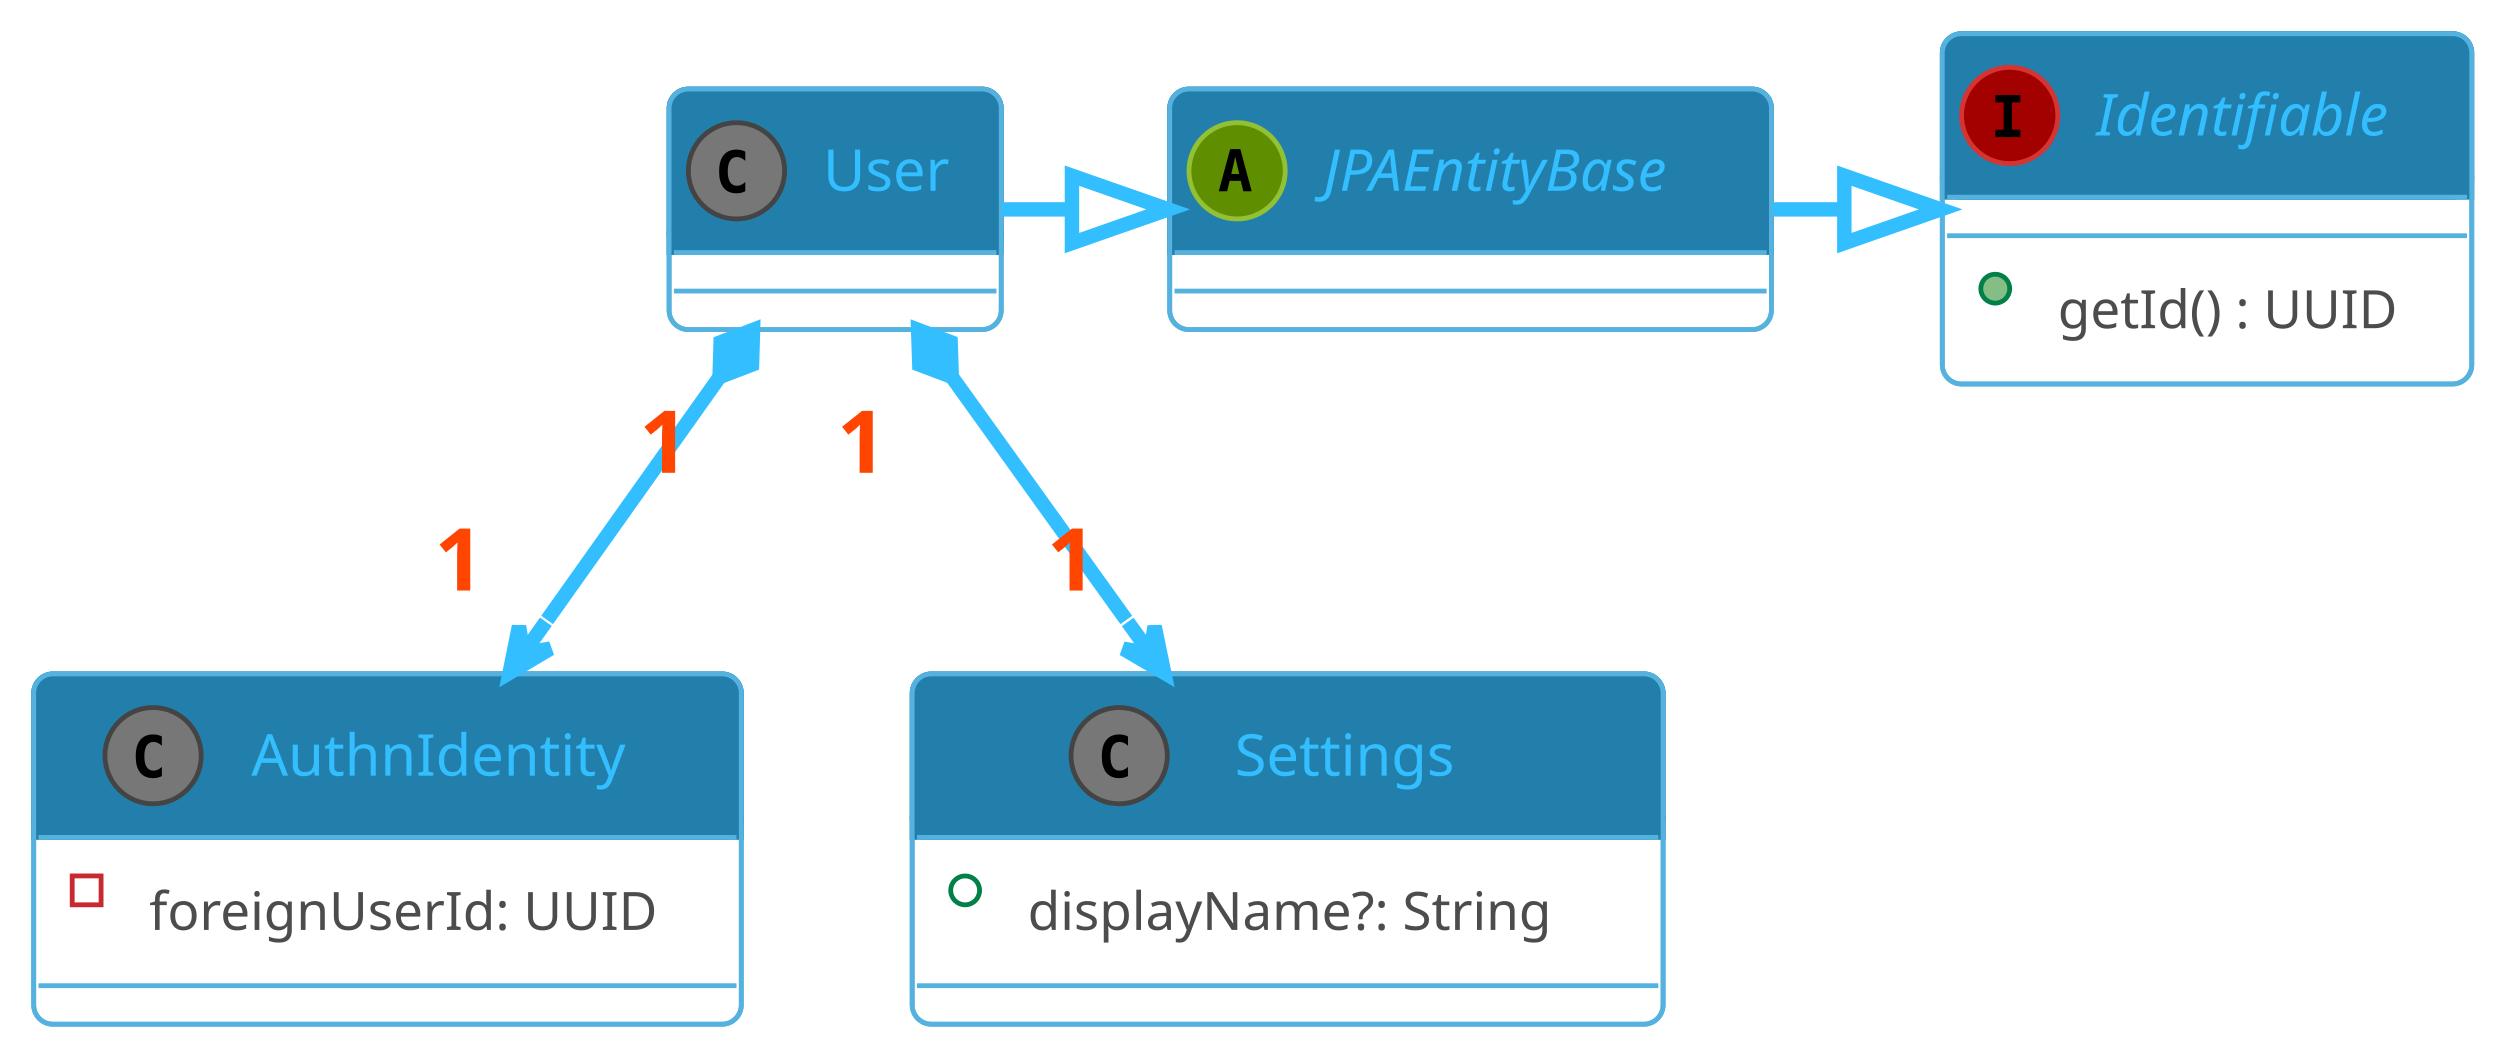
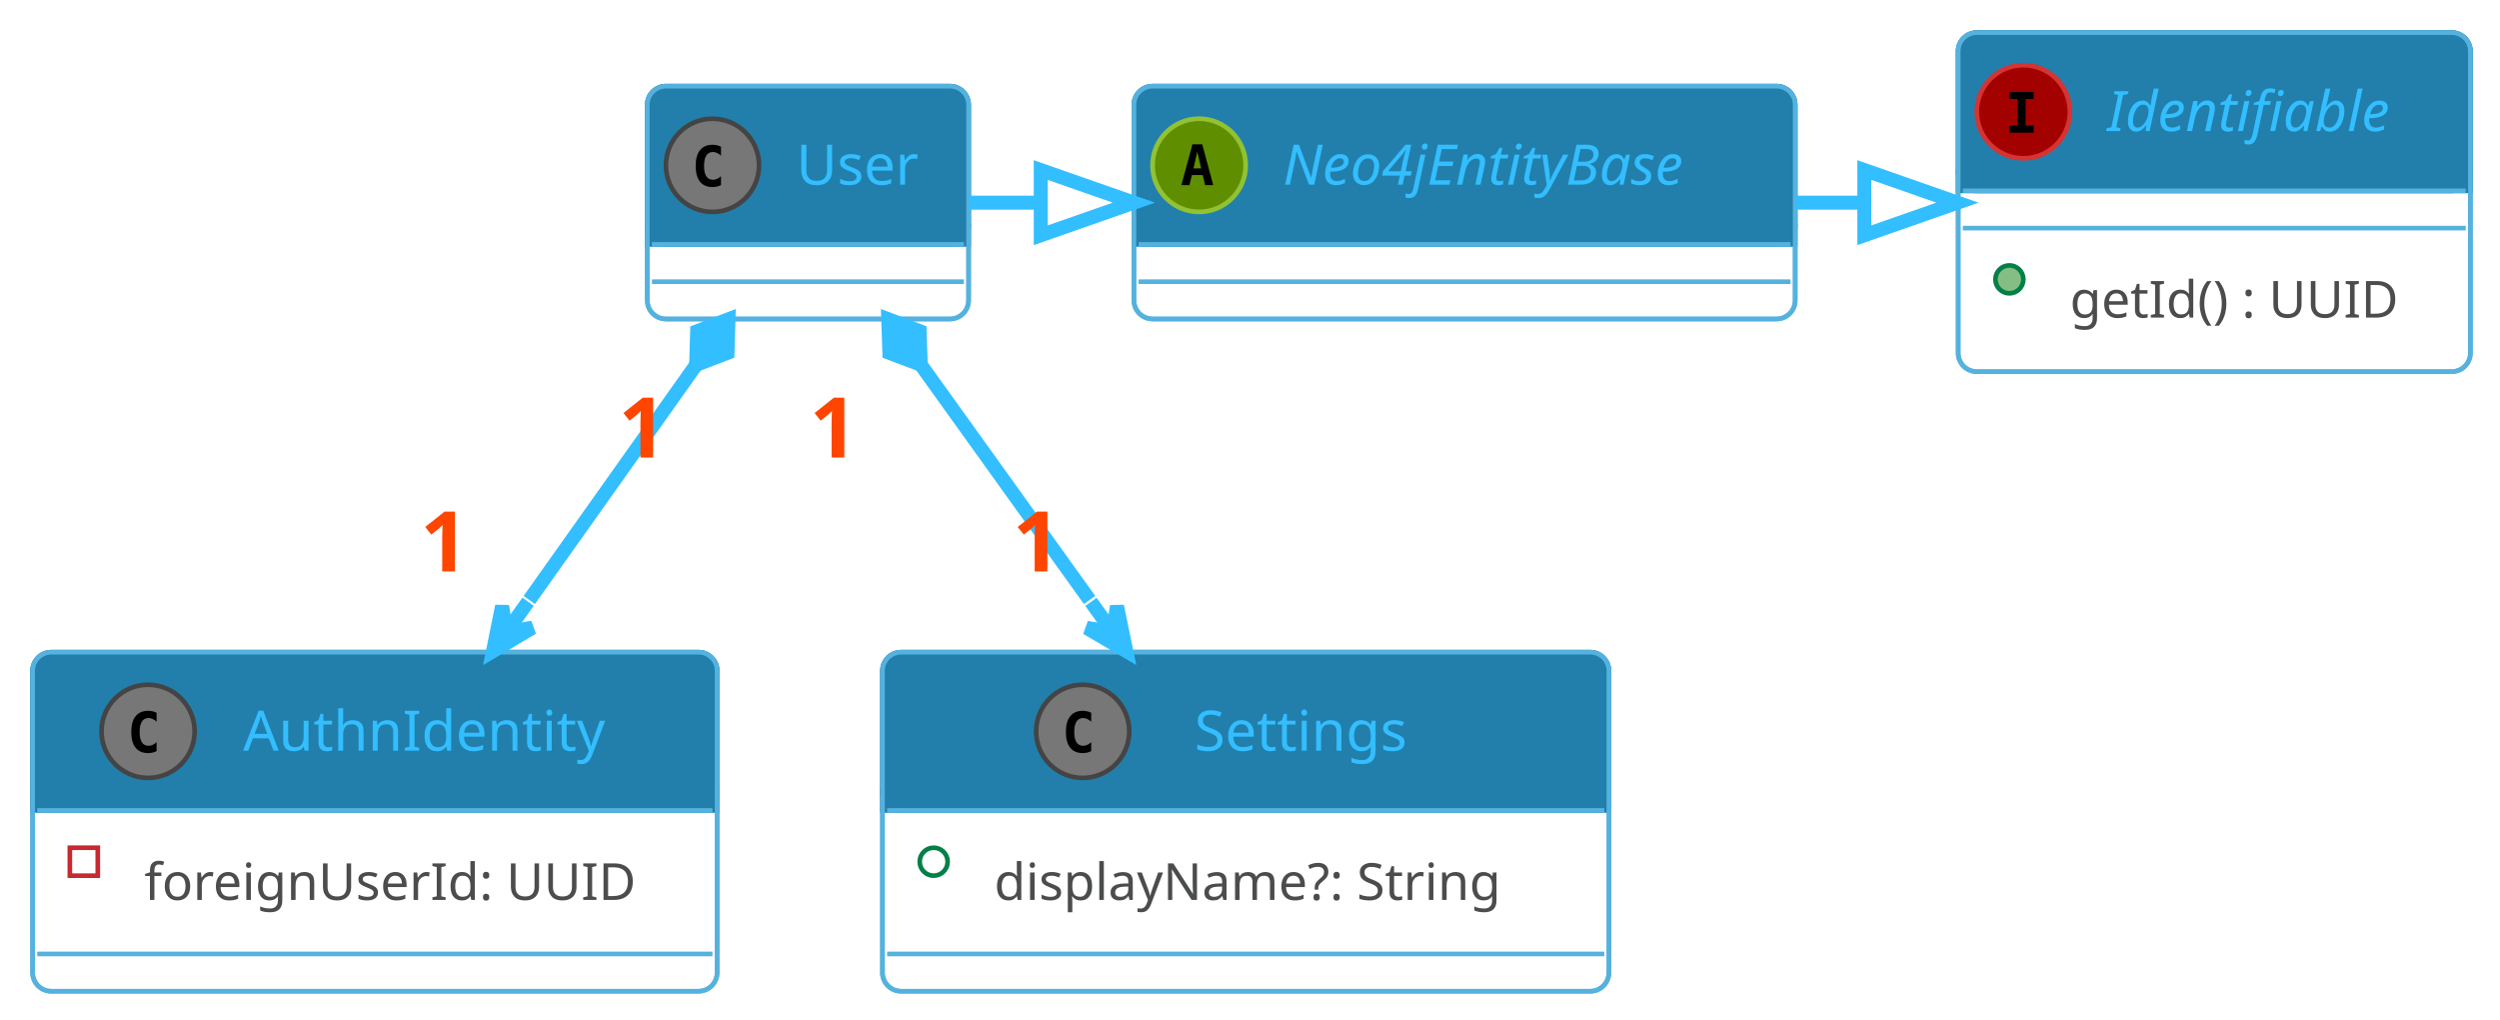
- <svg xmlns="http://www.w3.org/2000/svg" contentScriptType="application/ecmascript" contentStyleType="text/css" height="228.125px" preserveAspectRatio="none" style="width:541px;height:228px;background:#00000000;" version="1.1" viewBox="0 0 541 228" width="541.667px" zoomAndPan="magnify">
+ <svg xmlns="http://www.w3.org/2000/svg" contentScriptType="application/ecmascript" contentStyleType="text/css" height="228.125px" preserveAspectRatio="none" style="width:559px;height:228px;background:#00000000;" version="1.1" viewBox="0 0 559 228" width="559.375px" zoomAndPan="magnify">
  <defs />
  <g>
-     <rect codeLine="1" height="75.806" id="Identifiable" rx="4.167" ry="4.167" style="stroke:#55B2DE;stroke-width:1.042;fill:none;" width="114.583" x="420.312" y="7.292" />
-     <rect fill="#227FAB" height="35.384" rx="4.167" ry="4.167" style="stroke:#227FAB;stroke-width:1.042;" width="114.583" x="420.312" y="7.292" />
-     <rect fill="#227FAB" height="4.167" style="stroke:#227FAB;stroke-width:1.042;" width="114.583" x="420.312" y="38.509" />
-     <rect codeLine="1" fill="none" height="75.806" id="Identifiable" rx="4.167" ry="4.167" style="stroke:#55B2DE;stroke-width:1.042;" width="114.583" x="420.312" y="7.292" />
-     <ellipse cx="434.896" cy="24.984" fill="#A30000" rx="10.417" ry="10.417" style="stroke:#D63333;stroke-width:1.042;" />
-     <path d="M431.787,22.152 L431.787,20.557 L437.207,20.557 L437.207,22.152 L435.4,22.152 L435.4,28.076 L437.207,28.076 L437.207,29.671 L431.787,29.671 L431.787,28.076 L433.594,28.076 L433.594,22.152 L431.787,22.152 Z " fill="#000000" />
-     <text fill="#33BEFF" font-family="Verdana" font-size="12.5" font-style="italic" lengthAdjust="spacing" textLength="72.917" x="453.646" y="29.311">Identifiable</text>
-     <line style="stroke:#55B2DE;stroke-width:1.042;" x1="421.354" x2="533.854" y1="42.676" y2="42.676" />
-     <line style="stroke:#55B2DE;stroke-width:1.042;" x1="421.354" x2="533.854" y1="51.009" y2="51.009" />
-     <ellipse cx="431.771" cy="62.467" fill="#84BE84" rx="3.125" ry="3.125" style="stroke:#038048;stroke-width:1.042;" />
-     <text fill="#4B4D4C" font-family="Verdana" font-size="11.458" lengthAdjust="spacing" textLength="78.125" x="445.312" y="71.02">getId() : UUID</text>
-     <rect codeLine="5" height="52.051" id="JPAEntityBase" rx="4.167" ry="4.167" style="stroke:#55B2DE;stroke-width:1.042;fill:none;" width="130.208" x="253.125" y="19.271" />
-     <rect fill="#227FAB" height="35.384" rx="4.167" ry="4.167" style="stroke:#227FAB;stroke-width:1.042;" width="130.208" x="253.125" y="19.271" />
-     <rect fill="#227FAB" height="4.167" style="stroke:#227FAB;stroke-width:1.042;" width="130.208" x="253.125" y="50.488" />
-     <rect codeLine="5" fill="none" height="52.051" id="JPAEntityBase" rx="4.167" ry="4.167" style="stroke:#55B2DE;stroke-width:1.042;" width="130.208" x="253.125" y="19.271" />
-     <ellipse cx="267.708" cy="36.963" fill="#5F8F00" rx="10.417" ry="10.417" style="stroke:#92C233;stroke-width:1.042;" />
-     <path d="M267.301,33.919 L266.455,37.647 L268.164,37.647 L267.301,33.919 Z M266.211,32.275 L268.408,32.275 L270.866,41.39 L269.059,41.39 L268.506,39.144 L266.097,39.144 L265.544,41.39 L263.737,41.39 L266.211,32.275 Z " fill="#000000" />
-     <text fill="#33BEFF" font-family="Verdana" font-size="12.5" font-style="italic" lengthAdjust="spacing" textLength="88.542" x="286.458" y="41.29">JPAEntityBase</text>
-     <line style="stroke:#55B2DE;stroke-width:1.042;" x1="254.167" x2="382.292" y1="54.655" y2="54.655" />
-     <line style="stroke:#55B2DE;stroke-width:1.042;" x1="254.167" x2="382.292" y1="62.988" y2="62.988" />
+     <rect codeLine="1" height="75.806" id="Identifiable" rx="4.167" ry="4.167" style="stroke:#55B2DE;stroke-width:1.042;fill:none;" width="114.583" x="438.021" y="7.292" />
+     <rect fill="#227FAB" height="35.384" rx="4.167" ry="4.167" style="stroke:#227FAB;stroke-width:1.042;" width="114.583" x="438.021" y="7.292" />
+     <rect fill="#227FAB" height="4.167" style="stroke:#227FAB;stroke-width:1.042;" width="114.583" x="438.021" y="38.509" />
+     <rect codeLine="1" fill="none" height="75.806" id="Identifiable" rx="4.167" ry="4.167" style="stroke:#55B2DE;stroke-width:1.042;" width="114.583" x="438.021" y="7.292" />
+     <ellipse cx="452.604" cy="24.984" fill="#A30000" rx="10.417" ry="10.417" style="stroke:#D63333;stroke-width:1.042;" />
+     <path d="M449.495,22.152 L449.495,20.557 L454.915,20.557 L454.915,22.152 L453.109,22.152 L453.109,28.076 L454.915,28.076 L454.915,29.671 L449.495,29.671 L449.495,28.076 L451.302,28.076 L451.302,22.152 L449.495,22.152 Z " fill="#000000" />
+     <text fill="#33BEFF" font-family="Verdana" font-size="12.5" font-style="italic" lengthAdjust="spacing" textLength="72.917" x="471.354" y="29.311">Identifiable</text>
+     <line style="stroke:#55B2DE;stroke-width:1.042;" x1="439.062" x2="551.562" y1="42.676" y2="42.676" />
+     <line style="stroke:#55B2DE;stroke-width:1.042;" x1="439.062" x2="551.562" y1="51.009" y2="51.009" />
+     <ellipse cx="449.479" cy="62.467" fill="#84BE84" rx="3.125" ry="3.125" style="stroke:#038048;stroke-width:1.042;" />
+     <text fill="#4B4D4C" font-family="Verdana" font-size="11.458" lengthAdjust="spacing" textLength="78.125" x="463.021" y="71.02">getId() : UUID</text>
+     <rect codeLine="5" height="52.051" id="Neo4jEntityBase" rx="4.167" ry="4.167" style="stroke:#55B2DE;stroke-width:1.042;fill:none;" width="147.917" x="253.646" y="19.271" />
+     <rect fill="#227FAB" height="35.384" rx="4.167" ry="4.167" style="stroke:#227FAB;stroke-width:1.042;" width="147.917" x="253.646" y="19.271" />
+     <rect fill="#227FAB" height="4.167" style="stroke:#227FAB;stroke-width:1.042;" width="147.917" x="253.646" y="50.488" />
+     <rect codeLine="5" fill="none" height="52.051" id="Neo4jEntityBase" rx="4.167" ry="4.167" style="stroke:#55B2DE;stroke-width:1.042;" width="147.917" x="253.646" y="19.271" />
+     <ellipse cx="268.229" cy="36.963" fill="#5F8F00" rx="10.417" ry="10.417" style="stroke:#92C233;stroke-width:1.042;" />
+     <path d="M267.822,33.919 L266.976,37.647 L268.685,37.647 L267.822,33.919 Z M266.732,32.275 L268.929,32.275 L271.387,41.39 L269.58,41.39 L269.027,39.144 L266.618,39.144 L266.065,41.39 L264.258,41.39 L266.732,32.275 Z " fill="#000000" />
+     <text fill="#33BEFF" font-family="Verdana" font-size="12.5" font-style="italic" lengthAdjust="spacing" textLength="106.25" x="286.979" y="41.29">Neo4jEntityBase</text>
+     <line style="stroke:#55B2DE;stroke-width:1.042;" x1="254.688" x2="400.521" y1="54.655" y2="54.655" />
+     <line style="stroke:#55B2DE;stroke-width:1.042;" x1="254.688" x2="400.521" y1="62.988" y2="62.988" />
    <rect codeLine="7" height="75.806" id="AuthnIdentity" rx="4.167" ry="4.167" style="stroke:#55B2DE;stroke-width:1.042;fill:none;" width="153.125" x="7.292" y="145.833" />
    <rect fill="#227FAB" height="35.384" rx="4.167" ry="4.167" style="stroke:#227FAB;stroke-width:1.042;" width="153.125" x="7.292" y="145.833" />
    <rect fill="#227FAB" height="4.167" style="stroke:#227FAB;stroke-width:1.042;" width="153.125" x="7.292" y="177.051" />
    <rect codeLine="7" fill="none" height="75.806" id="AuthnIdentity" rx="4.167" ry="4.167" style="stroke:#55B2DE;stroke-width:1.042;" width="153.125" x="7.292" y="145.833" />
    <ellipse cx="33.125" cy="163.525" fill="#777777" rx="10.417" ry="10.417" style="stroke:#444444;stroke-width:1.042;" />
    <path d="M35.029,167.952 Q34.606,168.164 34.134,168.278 Q33.662,168.392 33.158,168.392 Q31.302,168.392 30.326,167.188 Q29.365,165.967 29.365,163.672 Q29.365,161.361 30.326,160.156 Q31.302,158.935 33.158,158.935 Q33.662,158.935 34.134,159.049 Q34.622,159.147 35.029,159.375 L35.029,161.377 Q34.574,160.954 34.134,160.758 Q33.695,160.547 33.239,160.547 Q32.246,160.547 31.741,161.344 Q31.237,162.126 31.237,163.672 Q31.237,165.202 31.741,165.983 Q32.246,166.764 33.239,166.764 Q33.695,166.764 34.134,166.569 Q34.574,166.374 35.029,165.951 L35.029,167.952 Z " fill="#000000" />
    <text fill="#33BEFF" font-family="Verdana" font-size="12.5" lengthAdjust="spacing" textLength="86.458" x="54.375" y="167.853">AuthnIdentity</text>
    <line style="stroke:#55B2DE;stroke-width:1.042;" x1="8.333" x2="159.375" y1="181.217" y2="181.217" />
    <rect fill="none" height="6.25" style="stroke:#C82930;stroke-width:1.042;" width="6.25" x="15.625" y="189.551" />
    <text fill="#4B4D4C" font-family="Verdana" font-size="11.458" lengthAdjust="spacing" textLength="116.667" x="32.292" y="201.228">foreignUserId: UUID</text>
    <line style="stroke:#55B2DE;stroke-width:1.042;" x1="8.333" x2="159.375" y1="213.306" y2="213.306" />
    <rect codeLine="11" height="75.806" id="Settings" rx="4.167" ry="4.167" style="stroke:#55B2DE;stroke-width:1.042;fill:none;" width="162.5" x="197.396" y="145.833" />
    <rect fill="#227FAB" height="35.384" rx="4.167" ry="4.167" style="stroke:#227FAB;stroke-width:1.042;" width="162.5" x="197.396" y="145.833" />
    <rect fill="#227FAB" height="4.167" style="stroke:#227FAB;stroke-width:1.042;" width="162.5" x="197.396" y="177.051" />
    <rect codeLine="11" fill="none" height="75.806" id="Settings" rx="4.167" ry="4.167" style="stroke:#55B2DE;stroke-width:1.042;" width="162.5" x="197.396" y="145.833" />
    <ellipse cx="242.188" cy="163.525" fill="#777777" rx="10.417" ry="10.417" style="stroke:#444444;stroke-width:1.042;" />
    <path d="M244.092,167.952 Q243.669,168.164 243.197,168.278 Q242.725,168.392 242.22,168.392 Q240.365,168.392 239.388,167.188 Q238.428,165.967 238.428,163.672 Q238.428,161.361 239.388,160.156 Q240.365,158.935 242.22,158.935 Q242.725,158.935 243.197,159.049 Q243.685,159.147 244.092,159.375 L244.092,161.377 Q243.636,160.954 243.197,160.758 Q242.757,160.547 242.301,160.547 Q241.309,160.547 240.804,161.344 Q240.299,162.126 240.299,163.672 Q240.299,165.202 240.804,165.983 Q241.309,166.764 242.301,166.764 Q242.757,166.764 243.197,166.569 Q243.636,166.374 244.092,165.951 L244.092,167.952 Z " fill="#000000" />
    <text fill="#33BEFF" font-family="Verdana" font-size="12.5" lengthAdjust="spacing" textLength="54.167" x="267.188" y="167.853">Settings</text>
    <line style="stroke:#55B2DE;stroke-width:1.042;" x1="198.438" x2="358.854" y1="181.217" y2="181.217" />
    <ellipse cx="208.854" cy="192.676" rx="3.125" ry="3.125" style="stroke:#038048;stroke-width:1.042;fill:none;" />
    <text fill="#4B4D4C" font-family="Verdana" font-size="11.458" lengthAdjust="spacing" textLength="126.042" x="222.396" y="201.228">displayName?: String</text>
    <line style="stroke:#55B2DE;stroke-width:1.042;" x1="198.438" x2="358.854" y1="213.306" y2="213.306" />
    <rect height="52.051" id="User" rx="4.167" ry="4.167" style="stroke:#55B2DE;stroke-width:1.042;fill:none;" width="71.875" x="144.792" y="19.271" />
    <rect fill="#227FAB" height="35.384" rx="4.167" ry="4.167" style="stroke:#227FAB;stroke-width:1.042;" width="71.875" x="144.792" y="19.271" />
    <rect fill="#227FAB" height="4.167" style="stroke:#227FAB;stroke-width:1.042;" width="71.875" x="144.792" y="50.488" />
    <rect fill="none" height="52.051" id="User" rx="4.167" ry="4.167" style="stroke:#55B2DE;stroke-width:1.042;" width="71.875" x="144.792" y="19.271" />
    <ellipse cx="159.375" cy="36.963" fill="#777777" rx="10.417" ry="10.417" style="stroke:#444444;stroke-width:1.042;" />
    <path d="M161.279,41.39 Q160.856,41.602 160.384,41.715 Q159.912,41.829 159.408,41.829 Q157.552,41.829 156.576,40.625 Q155.615,39.404 155.615,37.109 Q155.615,34.798 156.576,33.594 Q157.552,32.373 159.408,32.373 Q159.912,32.373 160.384,32.487 Q160.872,32.585 161.279,32.812 L161.279,34.815 Q160.824,34.391 160.384,34.196 Q159.945,33.984 159.489,33.984 Q158.496,33.984 157.992,34.782 Q157.487,35.563 157.487,37.109 Q157.487,38.639 157.992,39.421 Q158.496,40.202 159.489,40.202 Q159.945,40.202 160.384,40.007 Q160.824,39.811 161.279,39.388 L161.279,41.39 Z " fill="#000000" />
    <text fill="#33BEFF" font-family="Verdana" font-size="12.5" lengthAdjust="spacing" textLength="30.208" x="178.125" y="41.29">User</text>
    <line style="stroke:#55B2DE;stroke-width:1.042;" x1="145.833" x2="215.625" y1="54.655" y2="54.655" />
    <line style="stroke:#55B2DE;stroke-width:1.042;" x1="145.833" x2="215.625" y1="62.988" y2="62.988" />
-     <path codeLine="15" d="M383.594,45.312 C388.708,45.312 393.823,45.312 398.938,45.312 " fill="none" id="JPAEntityBase-to-Identifiable" style="stroke:#33BEFF;stroke-width:3.125;" />
-     <polygon fill="none" points="399.115,38.021,419.948,45.312,399.115,52.604,399.115,38.021" style="stroke:#33BEFF;stroke-width:3.125;" />
-     <path codeLine="16" d="M216.719,45.312 C221.792,45.312 226.865,45.312 231.938,45.312 " fill="none" id="User-to-JPAEntityBase" style="stroke:#33BEFF;stroke-width:3.125;" />
-     <polygon fill="none" points="231.969,38.021,252.802,45.312,231.969,52.604,231.969,38.021" style="stroke:#33BEFF;stroke-width:3.125;" />
+     <path codeLine="15" d="M401.635,45.312 C406.729,45.312 411.823,45.312 416.917,45.312 " fill="none" id="Neo4jEntityBase-to-Identifiable" style="stroke:#33BEFF;stroke-width:3.125;" />
+     <polygon fill="none" points="417.031,38.021,437.865,45.312,417.031,52.604,417.031,38.021" style="stroke:#33BEFF;stroke-width:3.125;" />
+     <path codeLine="16" d="M216.875,45.312 C222.135,45.312 227.406,45.312 232.677,45.312 " fill="none" id="User-to-Neo4jEntityBase" style="stroke:#33BEFF;stroke-width:3.125;" />
+     <polygon fill="none" points="232.802,38.021,253.635,45.312,232.802,52.604,232.802,38.021" style="stroke:#33BEFF;stroke-width:3.125;" />
    <path codeLine="18" d="M155.72,81.576 C155.72,81.576 130.479,117.146 118.396,134.156 " fill="none" id="User-AuthnIdentity" style="stroke:#33BEFF;stroke-width:3.125;" />
    <polygon fill="#33BEFF" points="110.281,145.583,119.107,140.353,113.297,141.337,112.313,135.527,110.281,145.583" style="stroke:#33BEFF;stroke-width:3.125;" />
    <line style="stroke:#33BEFF;stroke-width:3.125;" x1="113.297" x2="118.125" y1="141.337" y2="134.547" />
    <polygon fill="#33BEFF" points="162.958,71.385,155.942,74.068,155.72,81.576,162.736,78.894,162.958,71.385" style="stroke:#33BEFF;stroke-width:3.125;" />
    <text fill="#FF4500" font-family="Verdana" font-size="18.75" font-weight="bold" lengthAdjust="spacing" textLength="13.542" x="138.351" y="102.308">1</text>
    <text fill="#FF4500" font-family="Verdana" font-size="18.75" font-weight="bold" lengthAdjust="spacing" textLength="13.542" x="94.014" y="127.788">1</text>
    <path codeLine="19" d="M205.966,81.548 C205.966,81.548 231.521,117.146 243.729,134.156 " fill="none" id="User-Settings" style="stroke:#33BEFF;stroke-width:3.125;" />
    <polygon fill="#33BEFF" points="251.938,145.583,249.86,135.537,248.902,141.351,243.088,140.393,251.938,145.583" style="stroke:#33BEFF;stroke-width:3.125;" />
    <line style="stroke:#33BEFF;stroke-width:3.125;" x1="248.902" x2="244.036" y1="141.351" y2="134.583" />
    <polygon fill="#33BEFF" points="198.688,71.385,198.939,78.893,205.966,81.548,205.714,74.04,198.688,71.385" style="stroke:#33BEFF;stroke-width:3.125;" />
    <text fill="#FF4500" font-family="Verdana" font-size="18.75" font-weight="bold" lengthAdjust="spacing" textLength="13.542" x="181.115" y="102.308">1</text>
    <text fill="#FF4500" font-family="Verdana" font-size="18.75" font-weight="bold" lengthAdjust="spacing" textLength="13.542" x="226.538" y="127.788">1</text>
  </g>
</svg>
